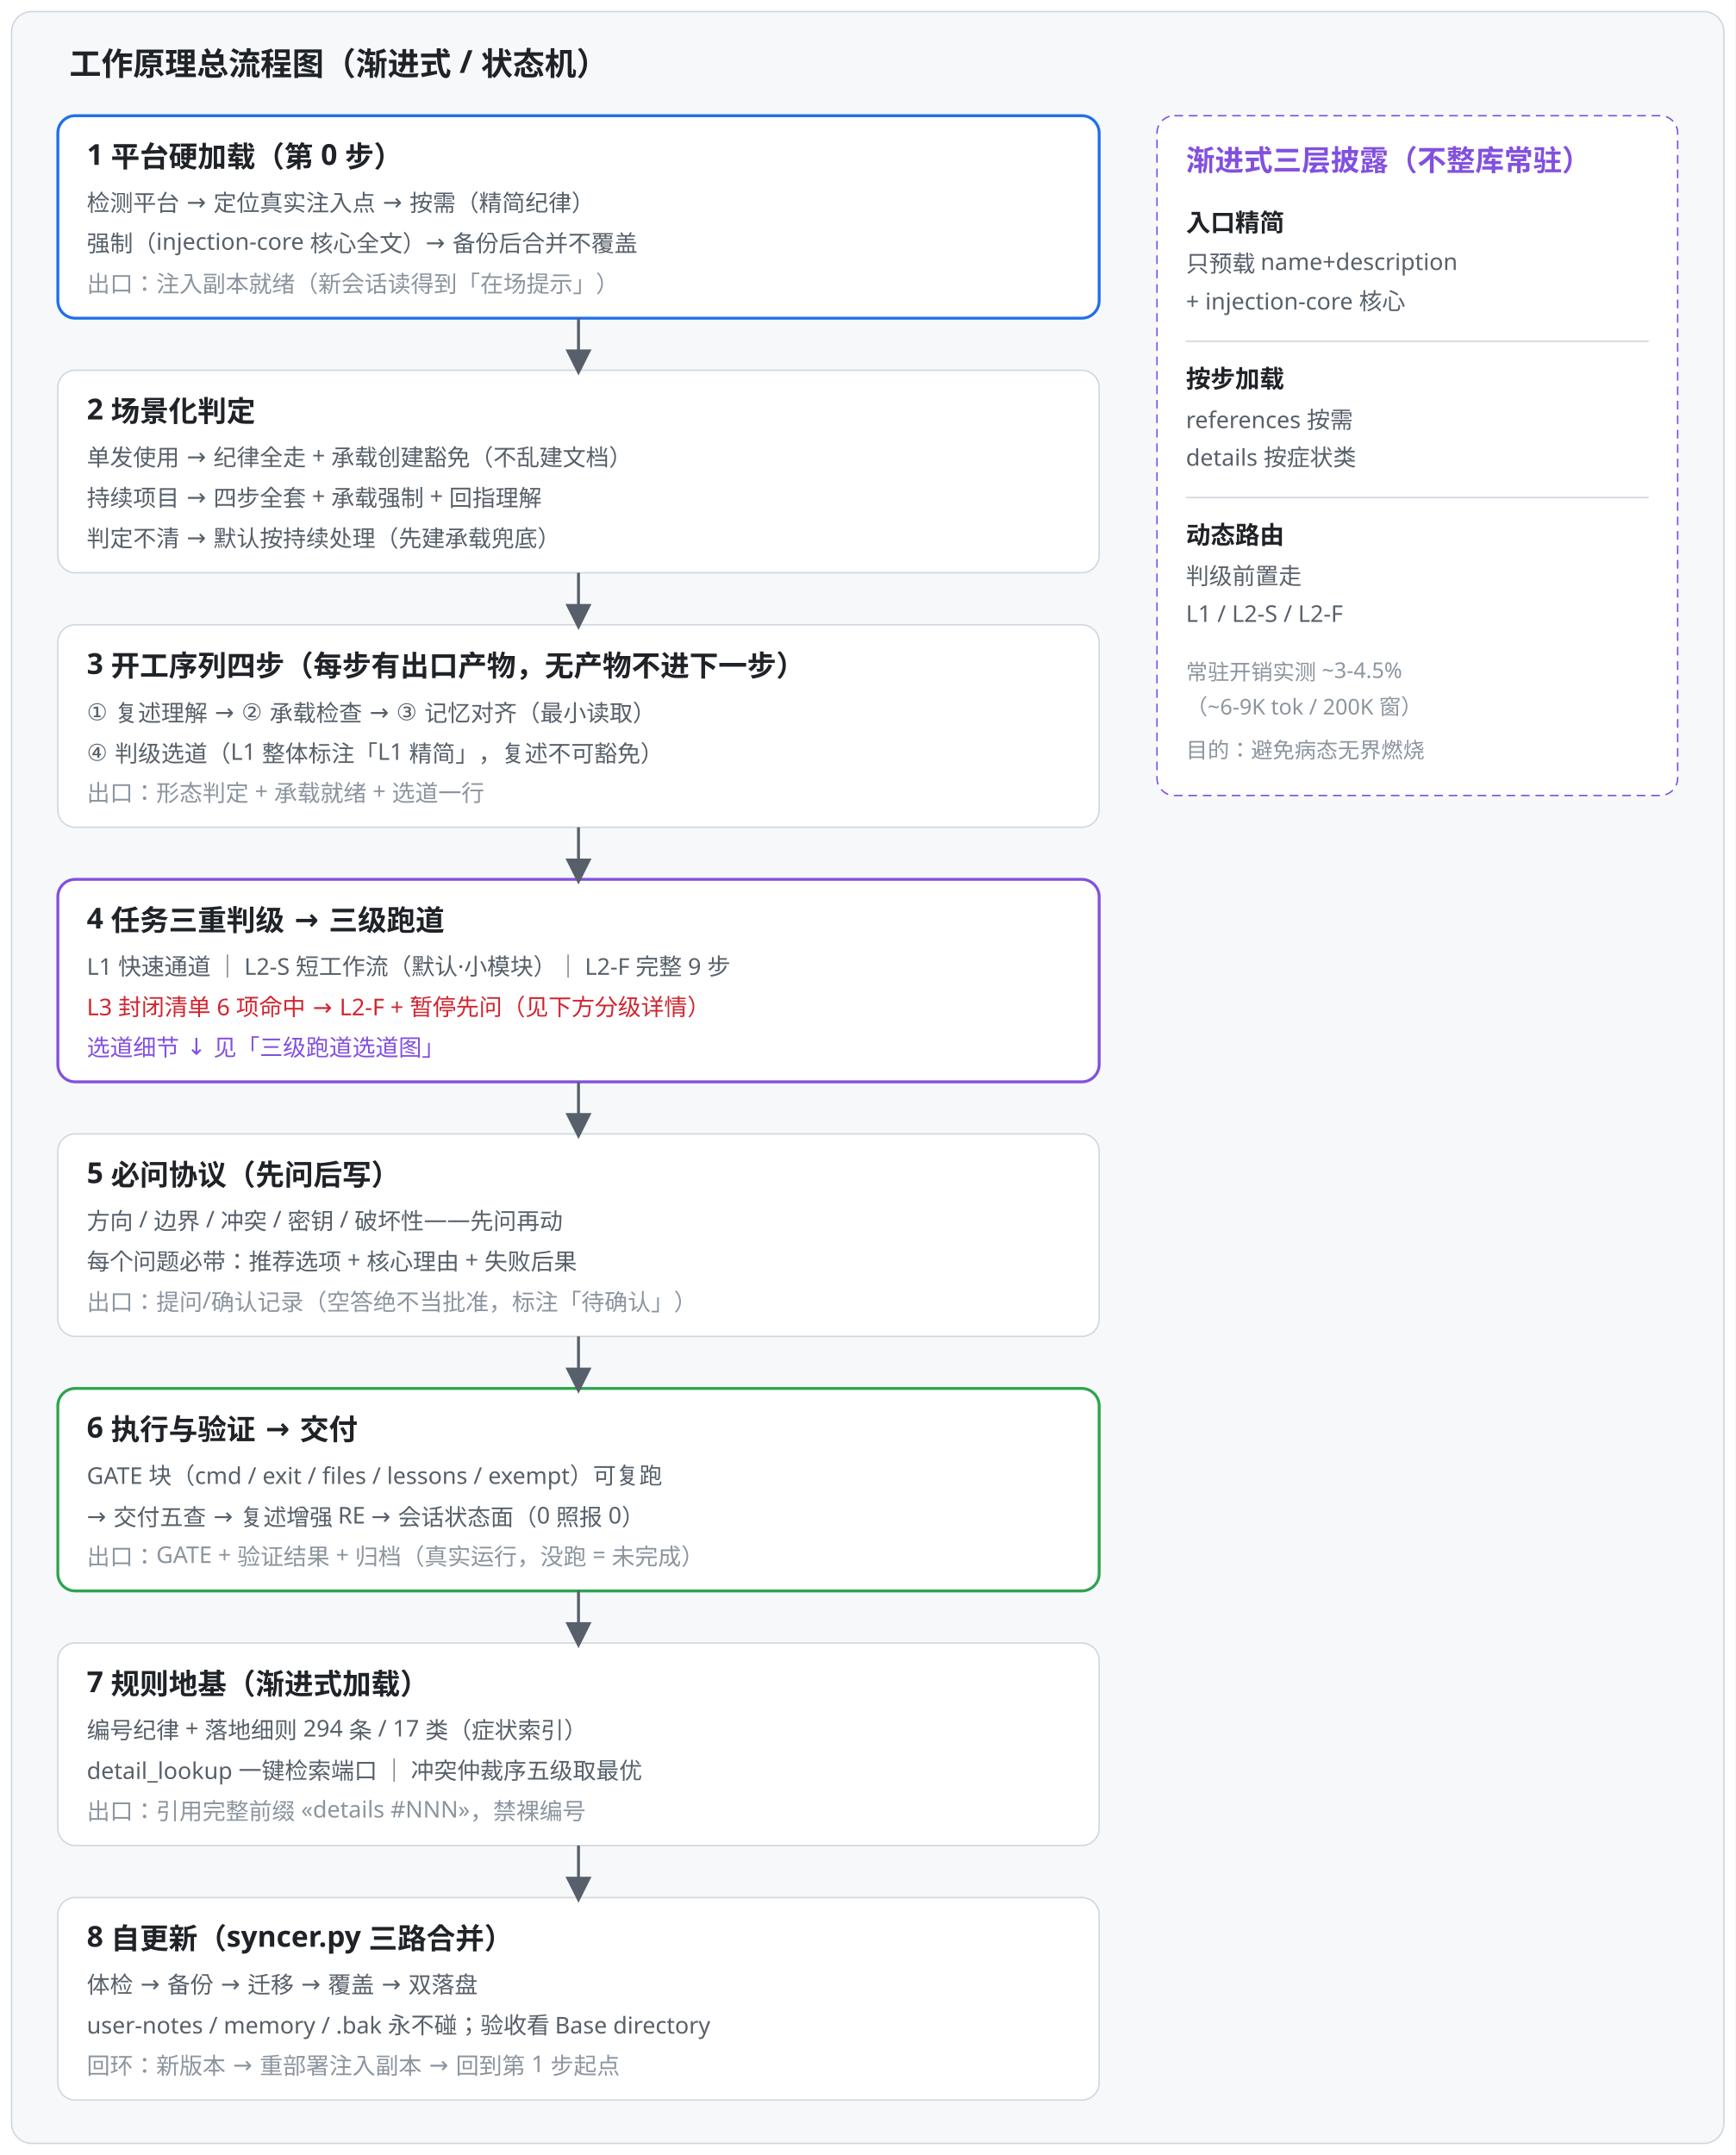
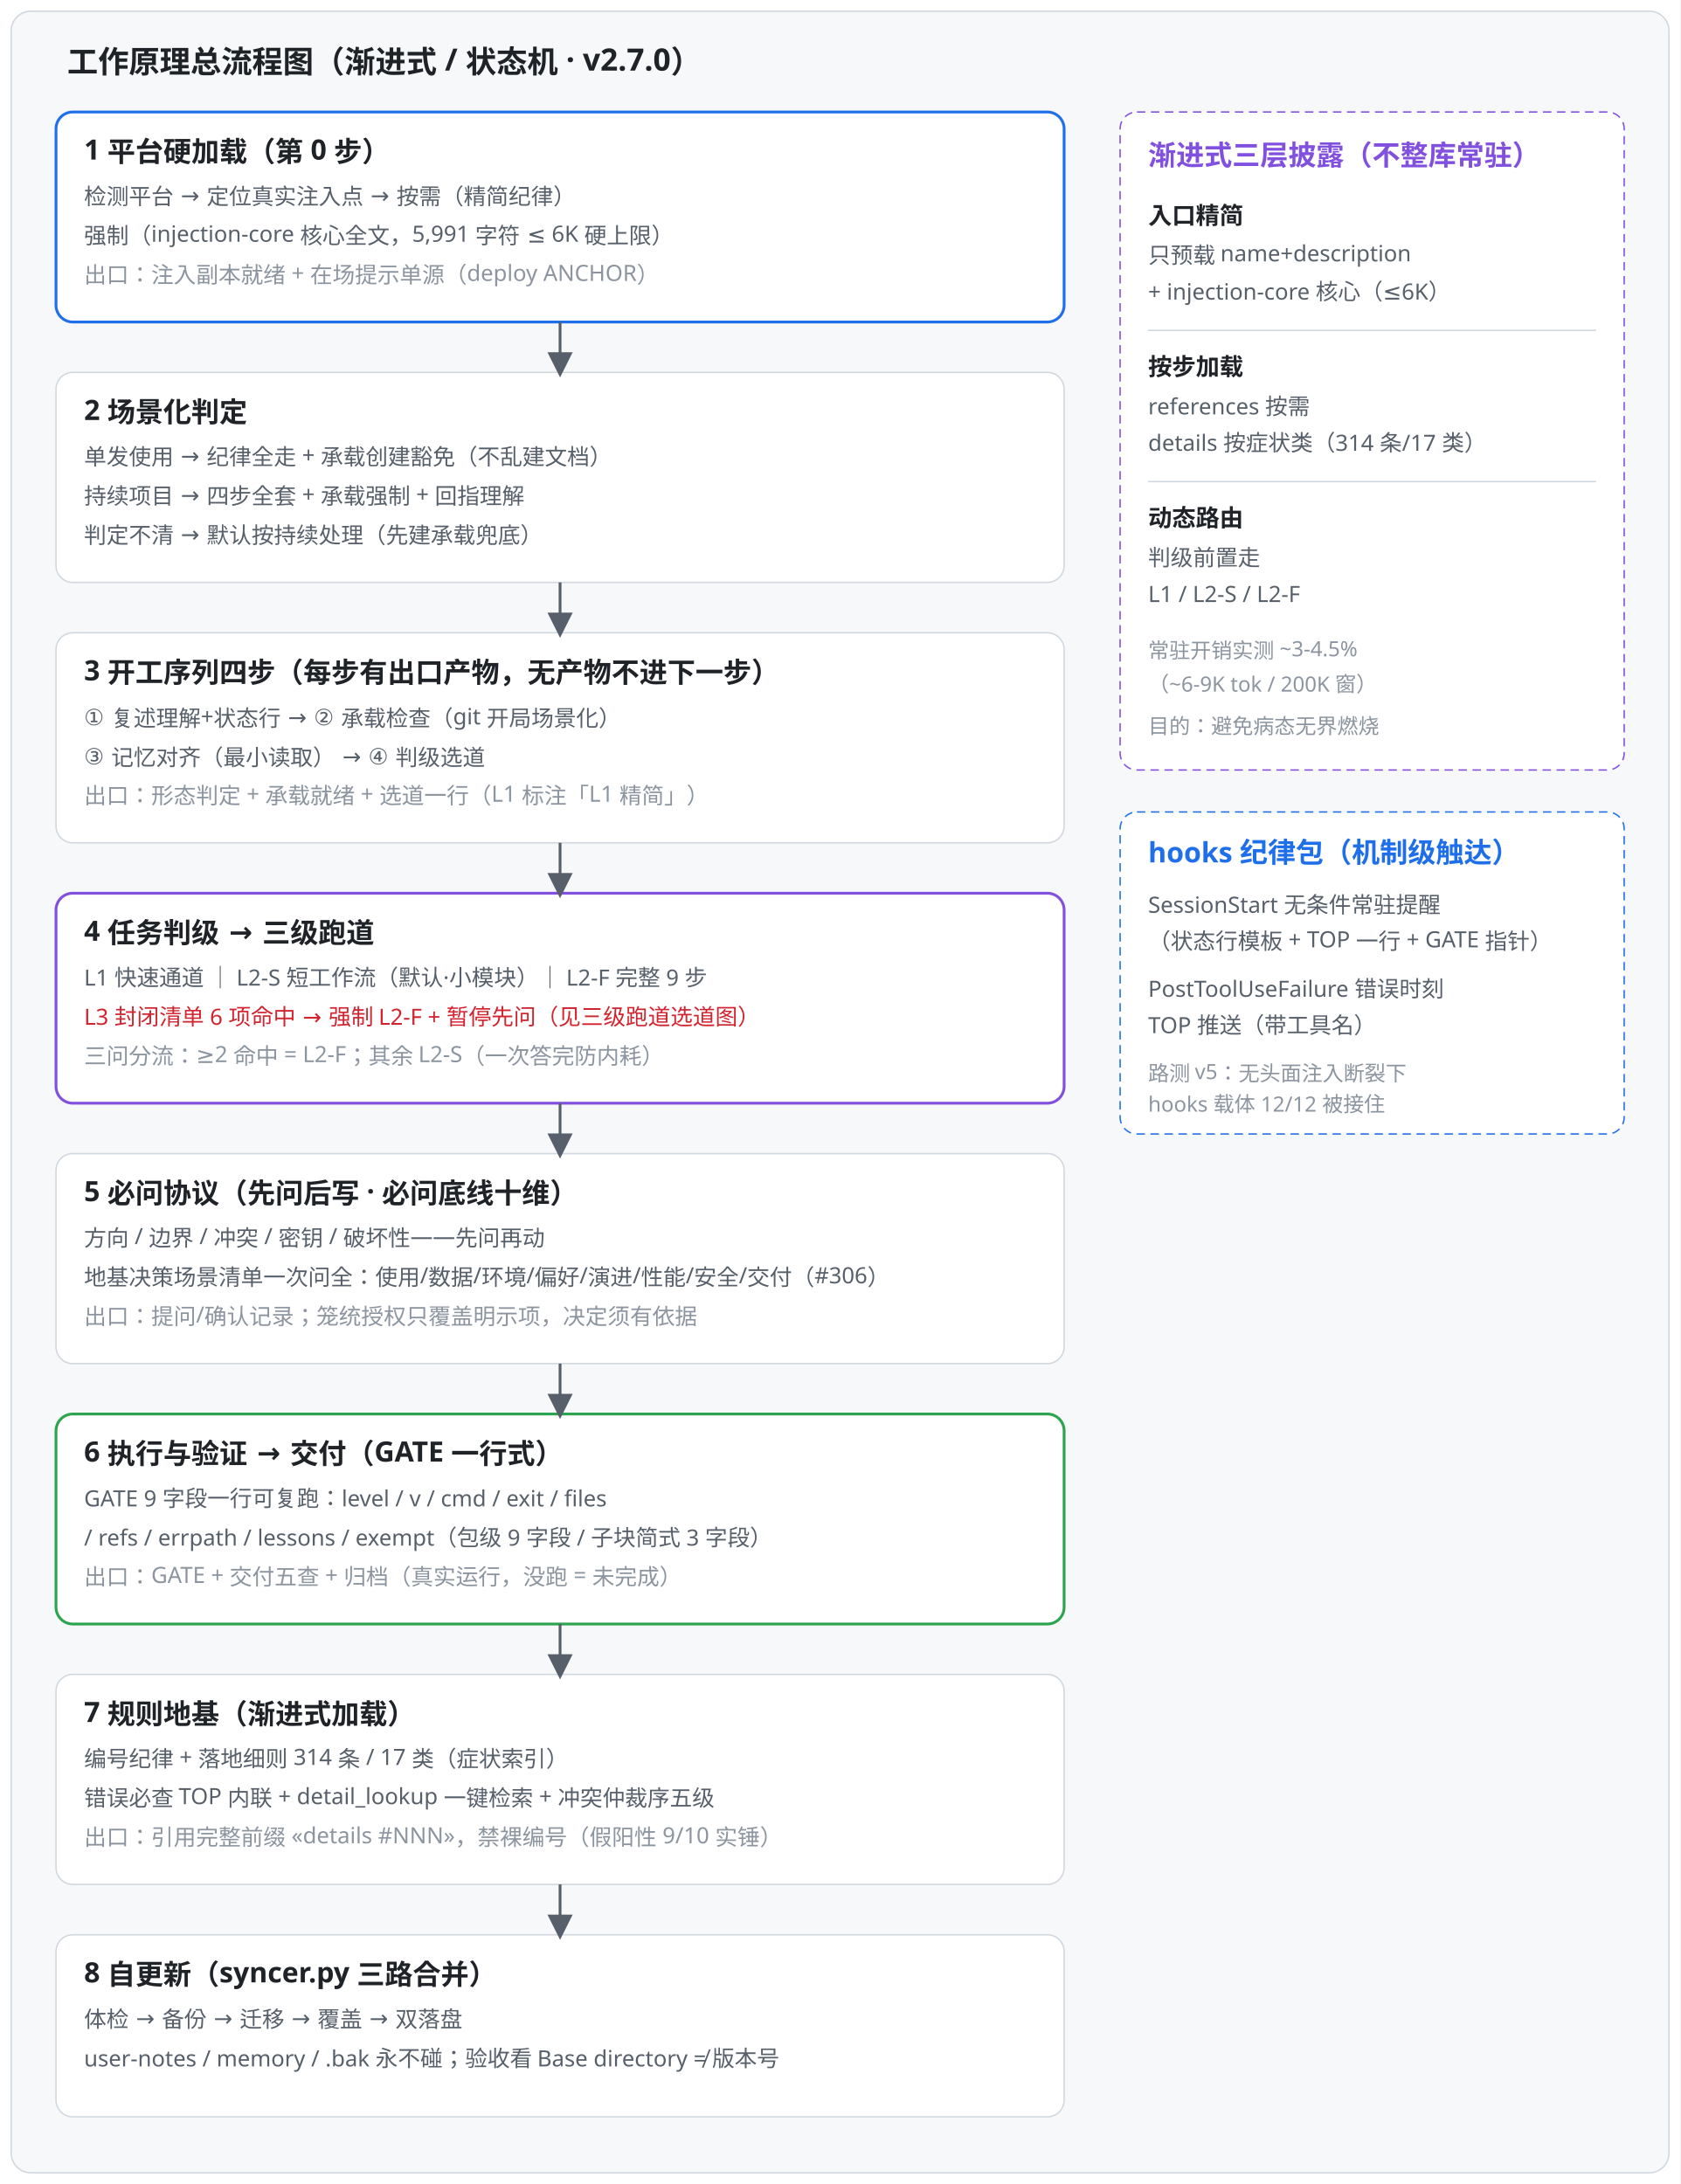
- <svg xmlns="http://www.w3.org/2000/svg" viewBox="0 0 1200 1490" font-family="'PingFang SC','Microsoft YaHei',sans-serif">
+ <svg xmlns="http://www.w3.org/2000/svg" viewBox="0 0 1200 1560" font-family="'PingFang SC','Microsoft YaHei',sans-serif">
  <defs>
    <marker id="arrow1" viewBox="0 0 10 10" refX="8" refY="5" markerWidth="9" markerHeight="9" orient="auto-start-reverse">
      <path d="M 0 0 L 10 5 L 0 10 z" fill="#57606A" />
    </marker>
  </defs>
-   <rect width="1200" height="1490" fill="#FFFFFF" />
-   <rect x="8" y="8" width="1184" height="1474" rx="14" fill="#F6F8FA" stroke="#D0D7DE" />
-   <text x="48" y="52" font-size="22" font-weight="bold" fill="#1F2328">工作原理总流程图（渐进式 / 状态机）</text>
-   <rect x="40" y="80" width="720" height="140" rx="12" fill="#FFFFFF" stroke="#1F6FEB" stroke-width="2" />
+   <rect width="1200" height="1560" fill="#FFFFFF" />
+   <rect x="8" y="8" width="1184" height="1544" rx="14" fill="#F6F8FA" stroke="#D0D7DE" />
+   <text x="48" y="52" font-size="22" font-weight="bold" fill="#1F2328">工作原理总流程图（渐进式 / 状态机 · v2.7.0）</text>
+   <rect x="40" y="80" width="720" height="150" rx="12" fill="#FFFFFF" stroke="#1F6FEB" stroke-width="2" />
  <text x="60" y="114" font-size="20" font-weight="bold" fill="#1F2328">1 平台硬加载（第 0 步）</text>
  <text x="60" y="146" font-size="16" fill="#57606A">检测平台 → 定位真实注入点 → 按需（精简纪律）</text>
-   <text x="60" y="174" font-size="16" fill="#57606A">强制（injection-core 核心全文）→ 备份后合并不覆盖</text>
-   <text x="60" y="202" font-size="16" fill="#8C959F">出口：注入副本就绪（新会话读得到「在场提示」）</text>
-   <rect x="40" y="256" width="720" height="140" rx="12" fill="#FFFFFF" stroke="#D0D7DE" />
-   <text x="60" y="290" font-size="20" font-weight="bold" fill="#1F2328">2 场景化判定</text>
-   <text x="60" y="322" font-size="16" fill="#57606A">单发使用 → 纪律全走 + 承载创建豁免（不乱建文档）</text>
-   <text x="60" y="350" font-size="16" fill="#57606A">持续项目 → 四步全套 + 承载强制 + 回指理解</text>
-   <text x="60" y="378" font-size="16" fill="#57606A">判定不清 → 默认按持续处理（先建承载兜底）</text>
-   <rect x="40" y="432" width="720" height="140" rx="12" fill="#FFFFFF" stroke="#D0D7DE" />
-   <text x="60" y="466" font-size="20" font-weight="bold" fill="#1F2328">3 开工序列四步（每步有出口产物，无产物不进下一步）</text>
-   <text x="60" y="498" font-size="16" fill="#57606A">① 复述理解 → ② 承载检查 → ③ 记忆对齐（最小读取）</text>
-   <text x="60" y="526" font-size="16" fill="#57606A">④ 判级选道（L1 整体标注「L1 精简」，复述不可豁免）</text>
-   <text x="60" y="554" font-size="16" fill="#8C959F">出口：形态判定 + 承载就绪 + 选道一行</text>
-   <rect x="40" y="608" width="720" height="140" rx="12" fill="#FFFFFF" stroke="#8250DF" stroke-width="2" />
-   <text x="60" y="642" font-size="20" font-weight="bold" fill="#1F2328">4 任务三重判级 → 三级跑道</text>
-   <text x="60" y="674" font-size="16" fill="#57606A">L1 快速通道 ｜ L2-S 短工作流（默认·小模块）｜ L2-F 完整 9 步</text>
-   <text x="60" y="702" font-size="16" fill="#D1242F">L3 封闭清单 6 项命中 → L2-F + 暂停先问（见下方分级详情）</text>
-   <text x="60" y="730" font-size="16" fill="#8250DF">选道细节 ↓ 见「三级跑道选道图」</text>
-   <rect x="40" y="784" width="720" height="140" rx="12" fill="#FFFFFF" stroke="#D0D7DE" />
-   <text x="60" y="818" font-size="20" font-weight="bold" fill="#1F2328">5 必问协议（先问后写）</text>
-   <text x="60" y="850" font-size="16" fill="#57606A">方向 / 边界 / 冲突 / 密钥 / 破坏性——先问再动</text>
-   <text x="60" y="878" font-size="16" fill="#57606A">每个问题必带：推荐选项 + 核心理由 + 失败后果</text>
-   <text x="60" y="906" font-size="16" fill="#8C959F">出口：提问/确认记录（空答绝不当批准，标注「待确认」）</text>
-   <rect x="40" y="960" width="720" height="140" rx="12" fill="#FFFFFF" stroke="#2DA44E" stroke-width="2" />
-   <text x="60" y="994" font-size="20" font-weight="bold" fill="#1F2328">6 执行与验证 → 交付</text>
-   <text x="60" y="1026" font-size="16" fill="#57606A">GATE 块（cmd / exit / files / lessons / exempt）可复跑</text>
-   <text x="60" y="1054" font-size="16" fill="#57606A">→ 交付五查 → 复述增强 RE → 会话状态面（0 照报 0）</text>
-   <text x="60" y="1082" font-size="16" fill="#8C959F">出口：GATE + 验证结果 + 归档（真实运行，没跑 = 未完成）</text>
-   <rect x="40" y="1136" width="720" height="140" rx="12" fill="#FFFFFF" stroke="#D0D7DE" />
-   <text x="60" y="1170" font-size="20" font-weight="bold" fill="#1F2328">7 规则地基（渐进式加载）</text>
-   <text x="60" y="1202" font-size="16" fill="#57606A">编号纪律 + 落地细则 294 条 / 17 类（症状索引）</text>
-   <text x="60" y="1230" font-size="16" fill="#57606A">detail_lookup 一键检索端口 ｜ 冲突仲裁序五级取最优</text>
-   <text x="60" y="1258" font-size="16" fill="#8C959F">出口：引用完整前缀 «details #NNN»，禁裸编号</text>
-   <rect x="40" y="1312" width="720" height="140" rx="12" fill="#FFFFFF" stroke="#D0D7DE" />
-   <text x="60" y="1346" font-size="20" font-weight="bold" fill="#1F2328">8 自更新（syncer.py 三路合并）</text>
-   <text x="60" y="1378" font-size="16" fill="#57606A">体检 → 备份 → 迁移 → 覆盖 → 双落盘</text>
-   <text x="60" y="1406" font-size="16" fill="#57606A">user-notes / memory / .bak 永不碰；验收看 Base directory</text>
-   <text x="60" y="1434" font-size="16" fill="#8C959F">回环：新版本 → 重部署注入副本 → 回到第 1 步起点</text>
-   <line x1="400" y1="220" x2="400" y2="256" stroke="#57606A" stroke-width="2" marker-end="url(#arrow1)" />
-   <line x1="400" y1="396" x2="400" y2="432" stroke="#57606A" stroke-width="2" marker-end="url(#arrow1)" />
-   <line x1="400" y1="572" x2="400" y2="608" stroke="#57606A" stroke-width="2" marker-end="url(#arrow1)" />
-   <line x1="400" y1="748" x2="400" y2="784" stroke="#57606A" stroke-width="2" marker-end="url(#arrow1)" />
-   <line x1="400" y1="924" x2="400" y2="960" stroke="#57606A" stroke-width="2" marker-end="url(#arrow1)" />
-   <line x1="400" y1="1100" x2="400" y2="1136" stroke="#57606A" stroke-width="2" marker-end="url(#arrow1)" />
-   <line x1="400" y1="1276" x2="400" y2="1312" stroke="#57606A" stroke-width="2" marker-end="url(#arrow1)" />
+   <text x="60" y="174" font-size="16" fill="#57606A">强制（injection-core 核心全文，5,991 字符 ≤ 6K 硬上限）</text>
+   <text x="60" y="202" font-size="16" fill="#8C959F">出口：注入副本就绪 + 在场提示单源（deploy ANCHOR）</text>
+   <rect x="40" y="266" width="720" height="150" rx="12" fill="#FFFFFF" stroke="#D0D7DE" />
+   <text x="60" y="300" font-size="20" font-weight="bold" fill="#1F2328">2 场景化判定</text>
+   <text x="60" y="332" font-size="16" fill="#57606A">单发使用 → 纪律全走 + 承载创建豁免（不乱建文档）</text>
+   <text x="60" y="360" font-size="16" fill="#57606A">持续项目 → 四步全套 + 承载强制 + 回指理解</text>
+   <text x="60" y="388" font-size="16" fill="#57606A">判定不清 → 默认按持续处理（先建承载兜底）</text>
+   <rect x="40" y="452" width="720" height="150" rx="12" fill="#FFFFFF" stroke="#D0D7DE" />
+   <text x="60" y="486" font-size="20" font-weight="bold" fill="#1F2328">3 开工序列四步（每步有出口产物，无产物不进下一步）</text>
+   <text x="60" y="518" font-size="16" fill="#57606A">① 复述理解+状态行 → ② 承载检查（git 开局场景化）</text>
+   <text x="60" y="546" font-size="16" fill="#57606A">③ 记忆对齐（最小读取） → ④ 判级选道</text>
+   <text x="60" y="574" font-size="16" fill="#8C959F">出口：形态判定 + 承载就绪 + 选道一行（L1 标注「L1 精简」）</text>
+   <rect x="40" y="638" width="720" height="150" rx="12" fill="#FFFFFF" stroke="#8250DF" stroke-width="2" />
+   <text x="60" y="672" font-size="20" font-weight="bold" fill="#1F2328">4 任务判级 → 三级跑道</text>
+   <text x="60" y="704" font-size="16" fill="#57606A">L1 快速通道 ｜ L2-S 短工作流（默认·小模块）｜ L2-F 完整 9 步</text>
+   <text x="60" y="732" font-size="16" fill="#D1242F">L3 封闭清单 6 项命中 → 强制 L2-F + 暂停先问（见三级跑道选道图）</text>
+   <text x="60" y="760" font-size="16" fill="#8C959F">三问分流：≥2 命中 = L2-F；其余 L2-S（一次答完防内耗）</text>
+   <rect x="40" y="824" width="720" height="150" rx="12" fill="#FFFFFF" stroke="#D0D7DE" />
+   <text x="60" y="858" font-size="20" font-weight="bold" fill="#1F2328">5 必问协议（先问后写 · 必问底线十维）</text>
+   <text x="60" y="890" font-size="16" fill="#57606A">方向 / 边界 / 冲突 / 密钥 / 破坏性——先问再动</text>
+   <text x="60" y="918" font-size="16" fill="#57606A">地基决策场景清单一次问全：使用/数据/环境/偏好/演进/性能/安全/交付（#306）</text>
+   <text x="60" y="946" font-size="16" fill="#8C959F">出口：提问/确认记录；笼统授权只覆盖明示项，决定须有依据</text>
+   <rect x="40" y="1010" width="720" height="150" rx="12" fill="#FFFFFF" stroke="#2DA44E" stroke-width="2" />
+   <text x="60" y="1044" font-size="20" font-weight="bold" fill="#1F2328">6 执行与验证 → 交付（GATE 一行式）</text>
+   <text x="60" y="1076" font-size="16" fill="#57606A">GATE 9 字段一行可复跑：level / v / cmd / exit / files</text>
+   <text x="60" y="1104" font-size="16" fill="#57606A">/ refs / errpath / lessons / exempt（包级 9 字段 / 子块简式 3 字段）</text>
+   <text x="60" y="1132" font-size="16" fill="#8C959F">出口：GATE + 交付五查 + 归档（真实运行，没跑 = 未完成）</text>
+   <rect x="40" y="1196" width="720" height="150" rx="12" fill="#FFFFFF" stroke="#D0D7DE" />
+   <text x="60" y="1230" font-size="20" font-weight="bold" fill="#1F2328">7 规则地基（渐进式加载）</text>
+   <text x="60" y="1262" font-size="16" fill="#57606A">编号纪律 + 落地细则 314 条 / 17 类（症状索引）</text>
+   <text x="60" y="1290" font-size="16" fill="#57606A">错误必查 TOP 内联 + detail_lookup 一键检索 + 冲突仲裁序五级</text>
+   <text x="60" y="1318" font-size="16" fill="#8C959F">出口：引用完整前缀 «details #NNN»，禁裸编号（假阳性 9/10 实锤）</text>
+   <rect x="40" y="1382" width="720" height="130" rx="12" fill="#FFFFFF" stroke="#D0D7DE" />
+   <text x="60" y="1416" font-size="20" font-weight="bold" fill="#1F2328">8 自更新（syncer.py 三路合并）</text>
+   <text x="60" y="1448" font-size="16" fill="#57606A">体检 → 备份 → 迁移 → 覆盖 → 双落盘</text>
+   <text x="60" y="1476" font-size="16" fill="#57606A">user-notes / memory / .bak 永不碰；验收看 Base directory ≠ 版本号</text>
+   <line x1="400" y1="230" x2="400" y2="266" stroke="#57606A" stroke-width="2" marker-end="url(#arrow1)" />
+   <line x1="400" y1="416" x2="400" y2="452" stroke="#57606A" stroke-width="2" marker-end="url(#arrow1)" />
+   <line x1="400" y1="602" x2="400" y2="638" stroke="#57606A" stroke-width="2" marker-end="url(#arrow1)" />
+   <line x1="400" y1="788" x2="400" y2="824" stroke="#57606A" stroke-width="2" marker-end="url(#arrow1)" />
+   <line x1="400" y1="974" x2="400" y2="1010" stroke="#57606A" stroke-width="2" marker-end="url(#arrow1)" />
+   <line x1="400" y1="1160" x2="400" y2="1196" stroke="#57606A" stroke-width="2" marker-end="url(#arrow1)" />
+   <line x1="400" y1="1346" x2="400" y2="1382" stroke="#57606A" stroke-width="2" marker-end="url(#arrow1)" />
  <rect x="800" y="80" width="360" height="470" rx="12" fill="#FFFFFF" stroke="#8250DF" stroke-dasharray="6 4" />
  <text x="820" y="118" font-size="20" font-weight="bold" fill="#8250DF">渐进式三层披露（不整库常驻）</text>
  <text x="820" y="160" font-size="17" font-weight="bold" fill="#1F2328">入口精简</text>
  <text x="820" y="188" font-size="16" fill="#57606A">只预载 name+description</text>
-   <text x="820" y="214" font-size="16" fill="#57606A">+ injection-core 核心</text>
+   <text x="820" y="214" font-size="16" fill="#57606A">+ injection-core 核心（≤6K）</text>
  <line x1="820" y1="236" x2="1140" y2="236" stroke="#D0D7DE" />
  <text x="820" y="268" font-size="17" font-weight="bold" fill="#1F2328">按步加载</text>
  <text x="820" y="296" font-size="16" fill="#57606A">references 按需</text>
-   <text x="820" y="322" font-size="16" fill="#57606A">details 按症状类</text>
+   <text x="820" y="322" font-size="16" fill="#57606A">details 按症状类（314 条/17 类）</text>
  <line x1="820" y1="344" x2="1140" y2="344" stroke="#D0D7DE" />
  <text x="820" y="376" font-size="17" font-weight="bold" fill="#1F2328">动态路由</text>
  <text x="820" y="404" font-size="16" fill="#57606A">判级前置走</text>
  <text x="820" y="430" font-size="16" fill="#57606A">L1 / L2-S / L2-F</text>
  <text x="820" y="470" font-size="15" fill="#8C959F">常驻开销实测 ~3-4.5%</text>
  <text x="820" y="494" font-size="15" fill="#8C959F">（~6-9K tok / 200K 窗）</text>
  <text x="820" y="524" font-size="15" fill="#8C959F">目的：避免病态无界燃烧</text>
+   <rect x="800" y="580" width="360" height="230" rx="12" fill="#FFFFFF" stroke="#1F6FEB" stroke-dasharray="6 4" />
+   <text x="820" y="616" font-size="20" font-weight="bold" fill="#1F6FEB">hooks 纪律包（机制级触达）</text>
+   <text x="820" y="652" font-size="16" fill="#57606A">SessionStart 无条件常驻提醒</text>
+   <text x="820" y="678" font-size="16" fill="#57606A">（状态行模板 + TOP 一行 + GATE 指针）</text>
+   <text x="820" y="712" font-size="16" fill="#57606A">PostToolUseFailure 错误时刻</text>
+   <text x="820" y="738" font-size="16" fill="#57606A">TOP 推送（带工具名）</text>
+   <text x="820" y="772" font-size="15" fill="#8C959F">路测 v5：无头面注入断裂下</text>
+   <text x="820" y="794" font-size="15" fill="#8C959F">hooks 载体 12/12 被接住</text>
</svg>
